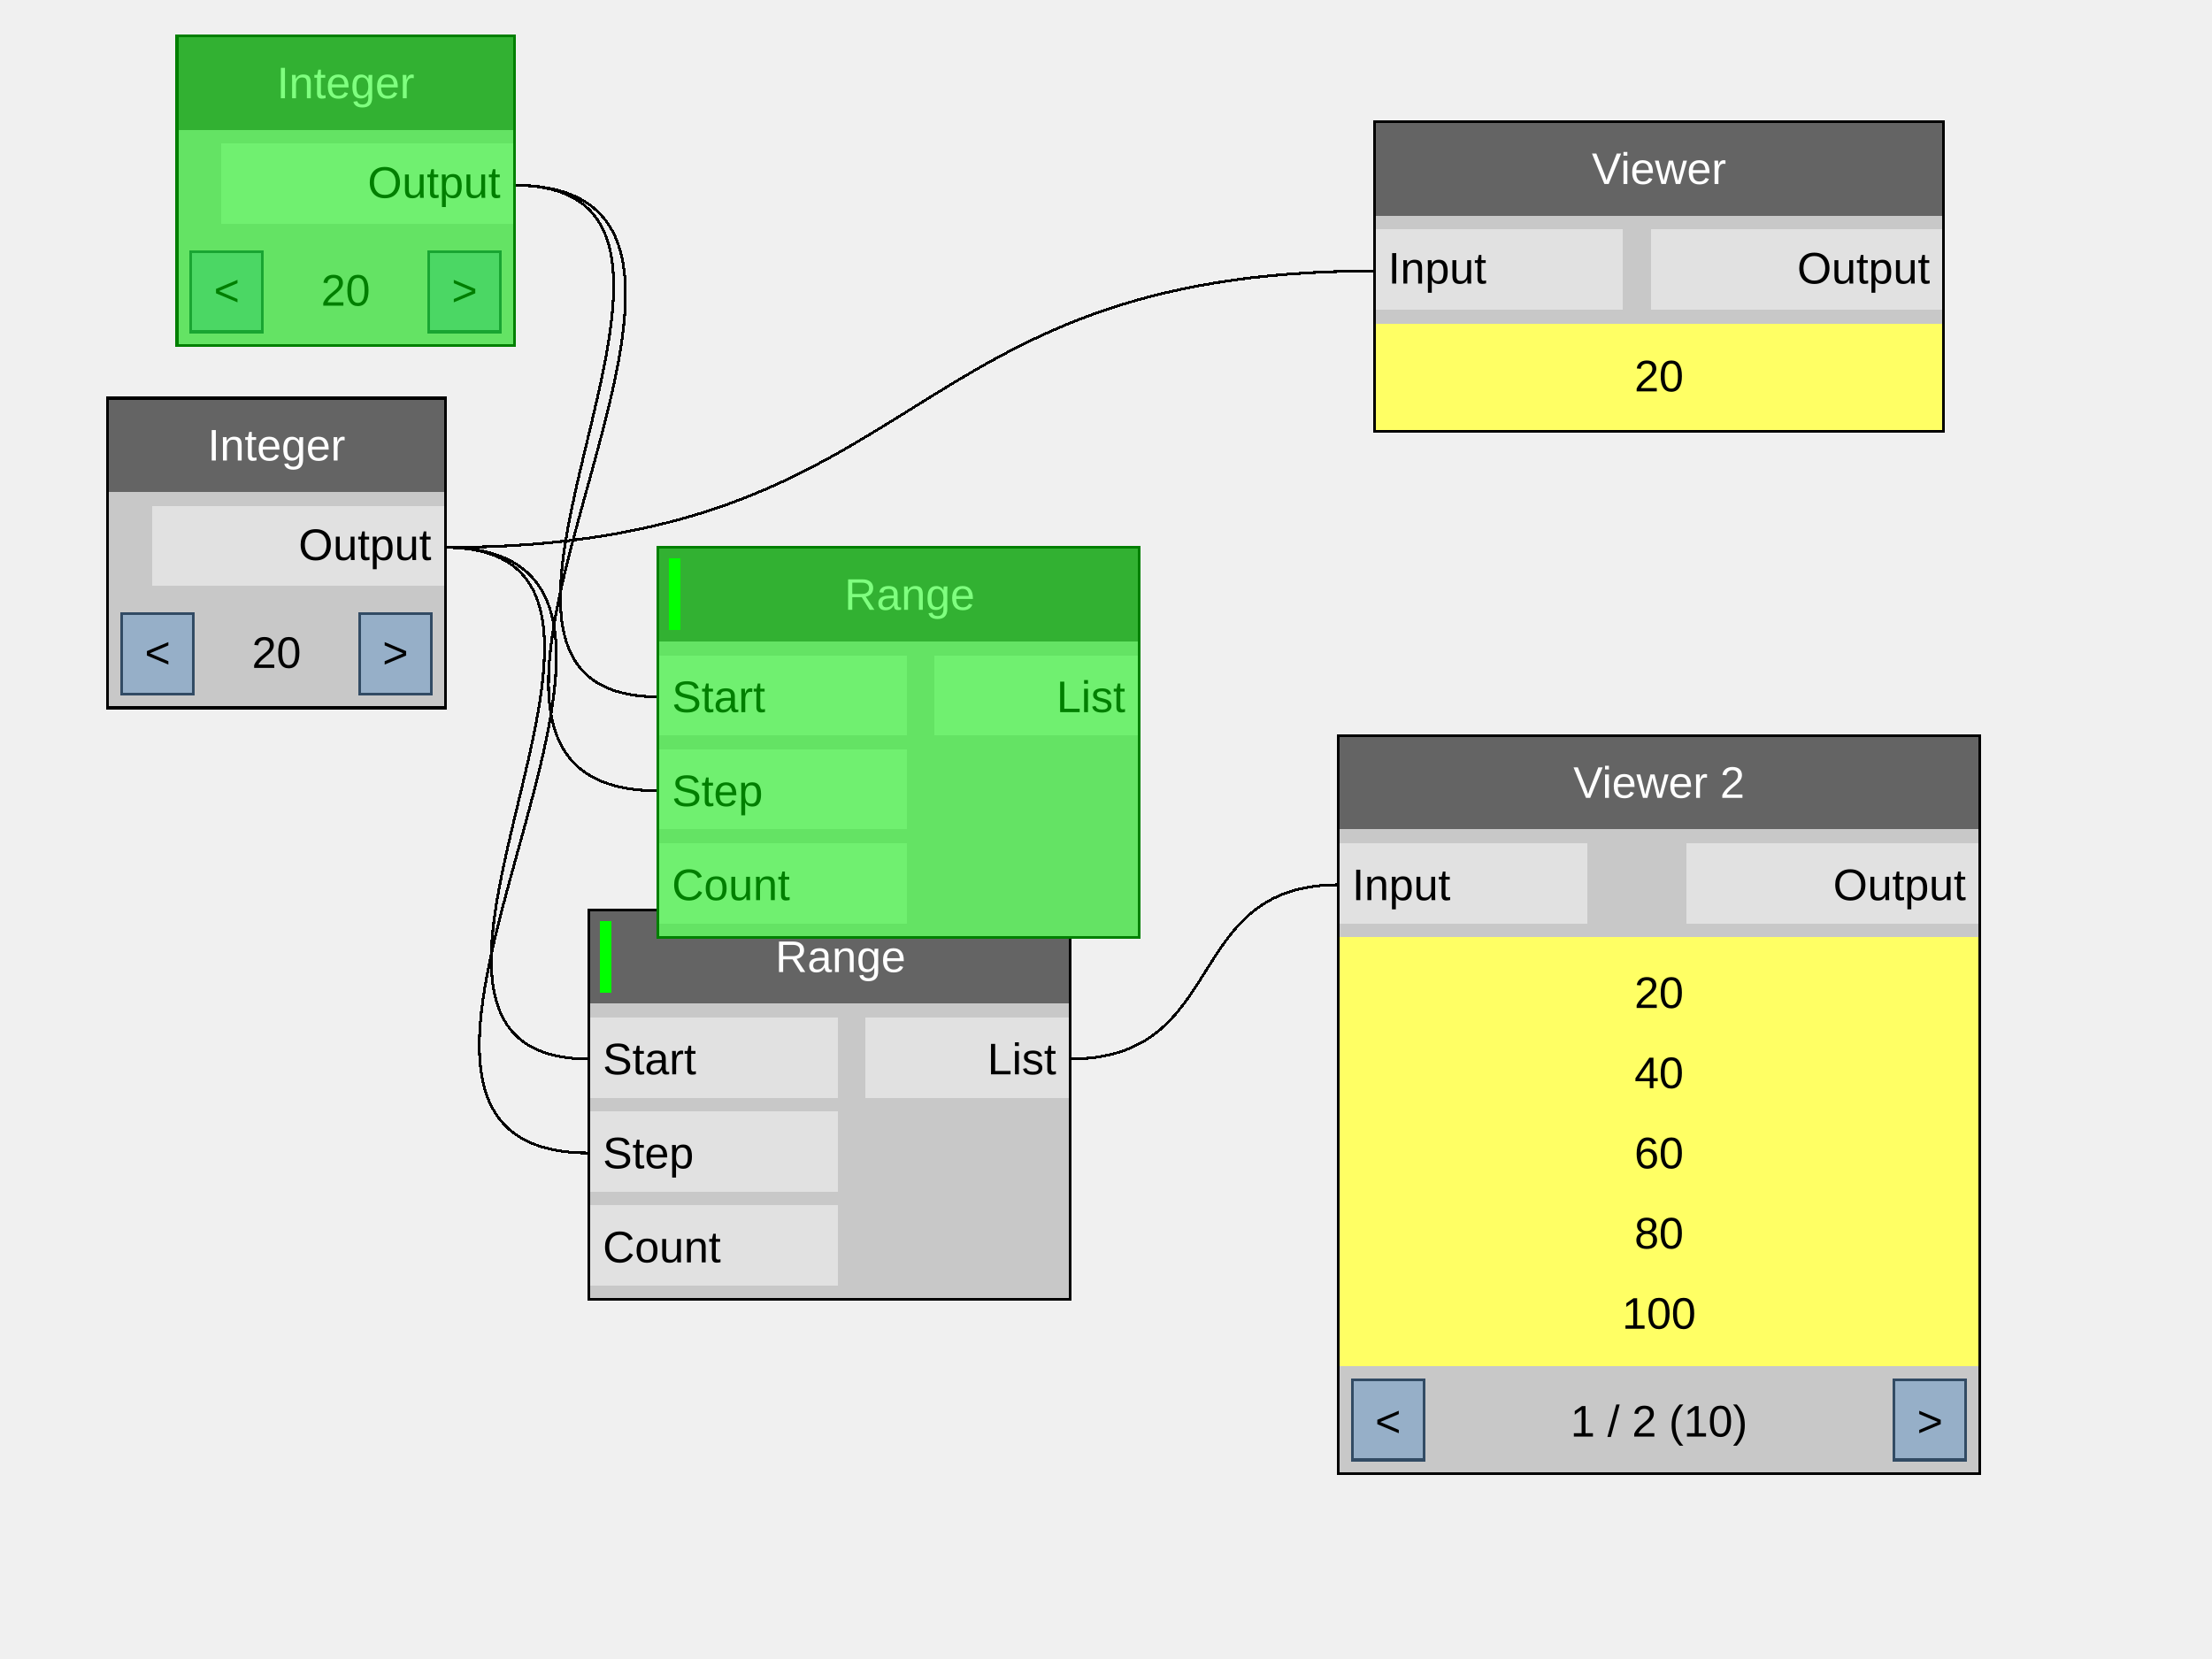
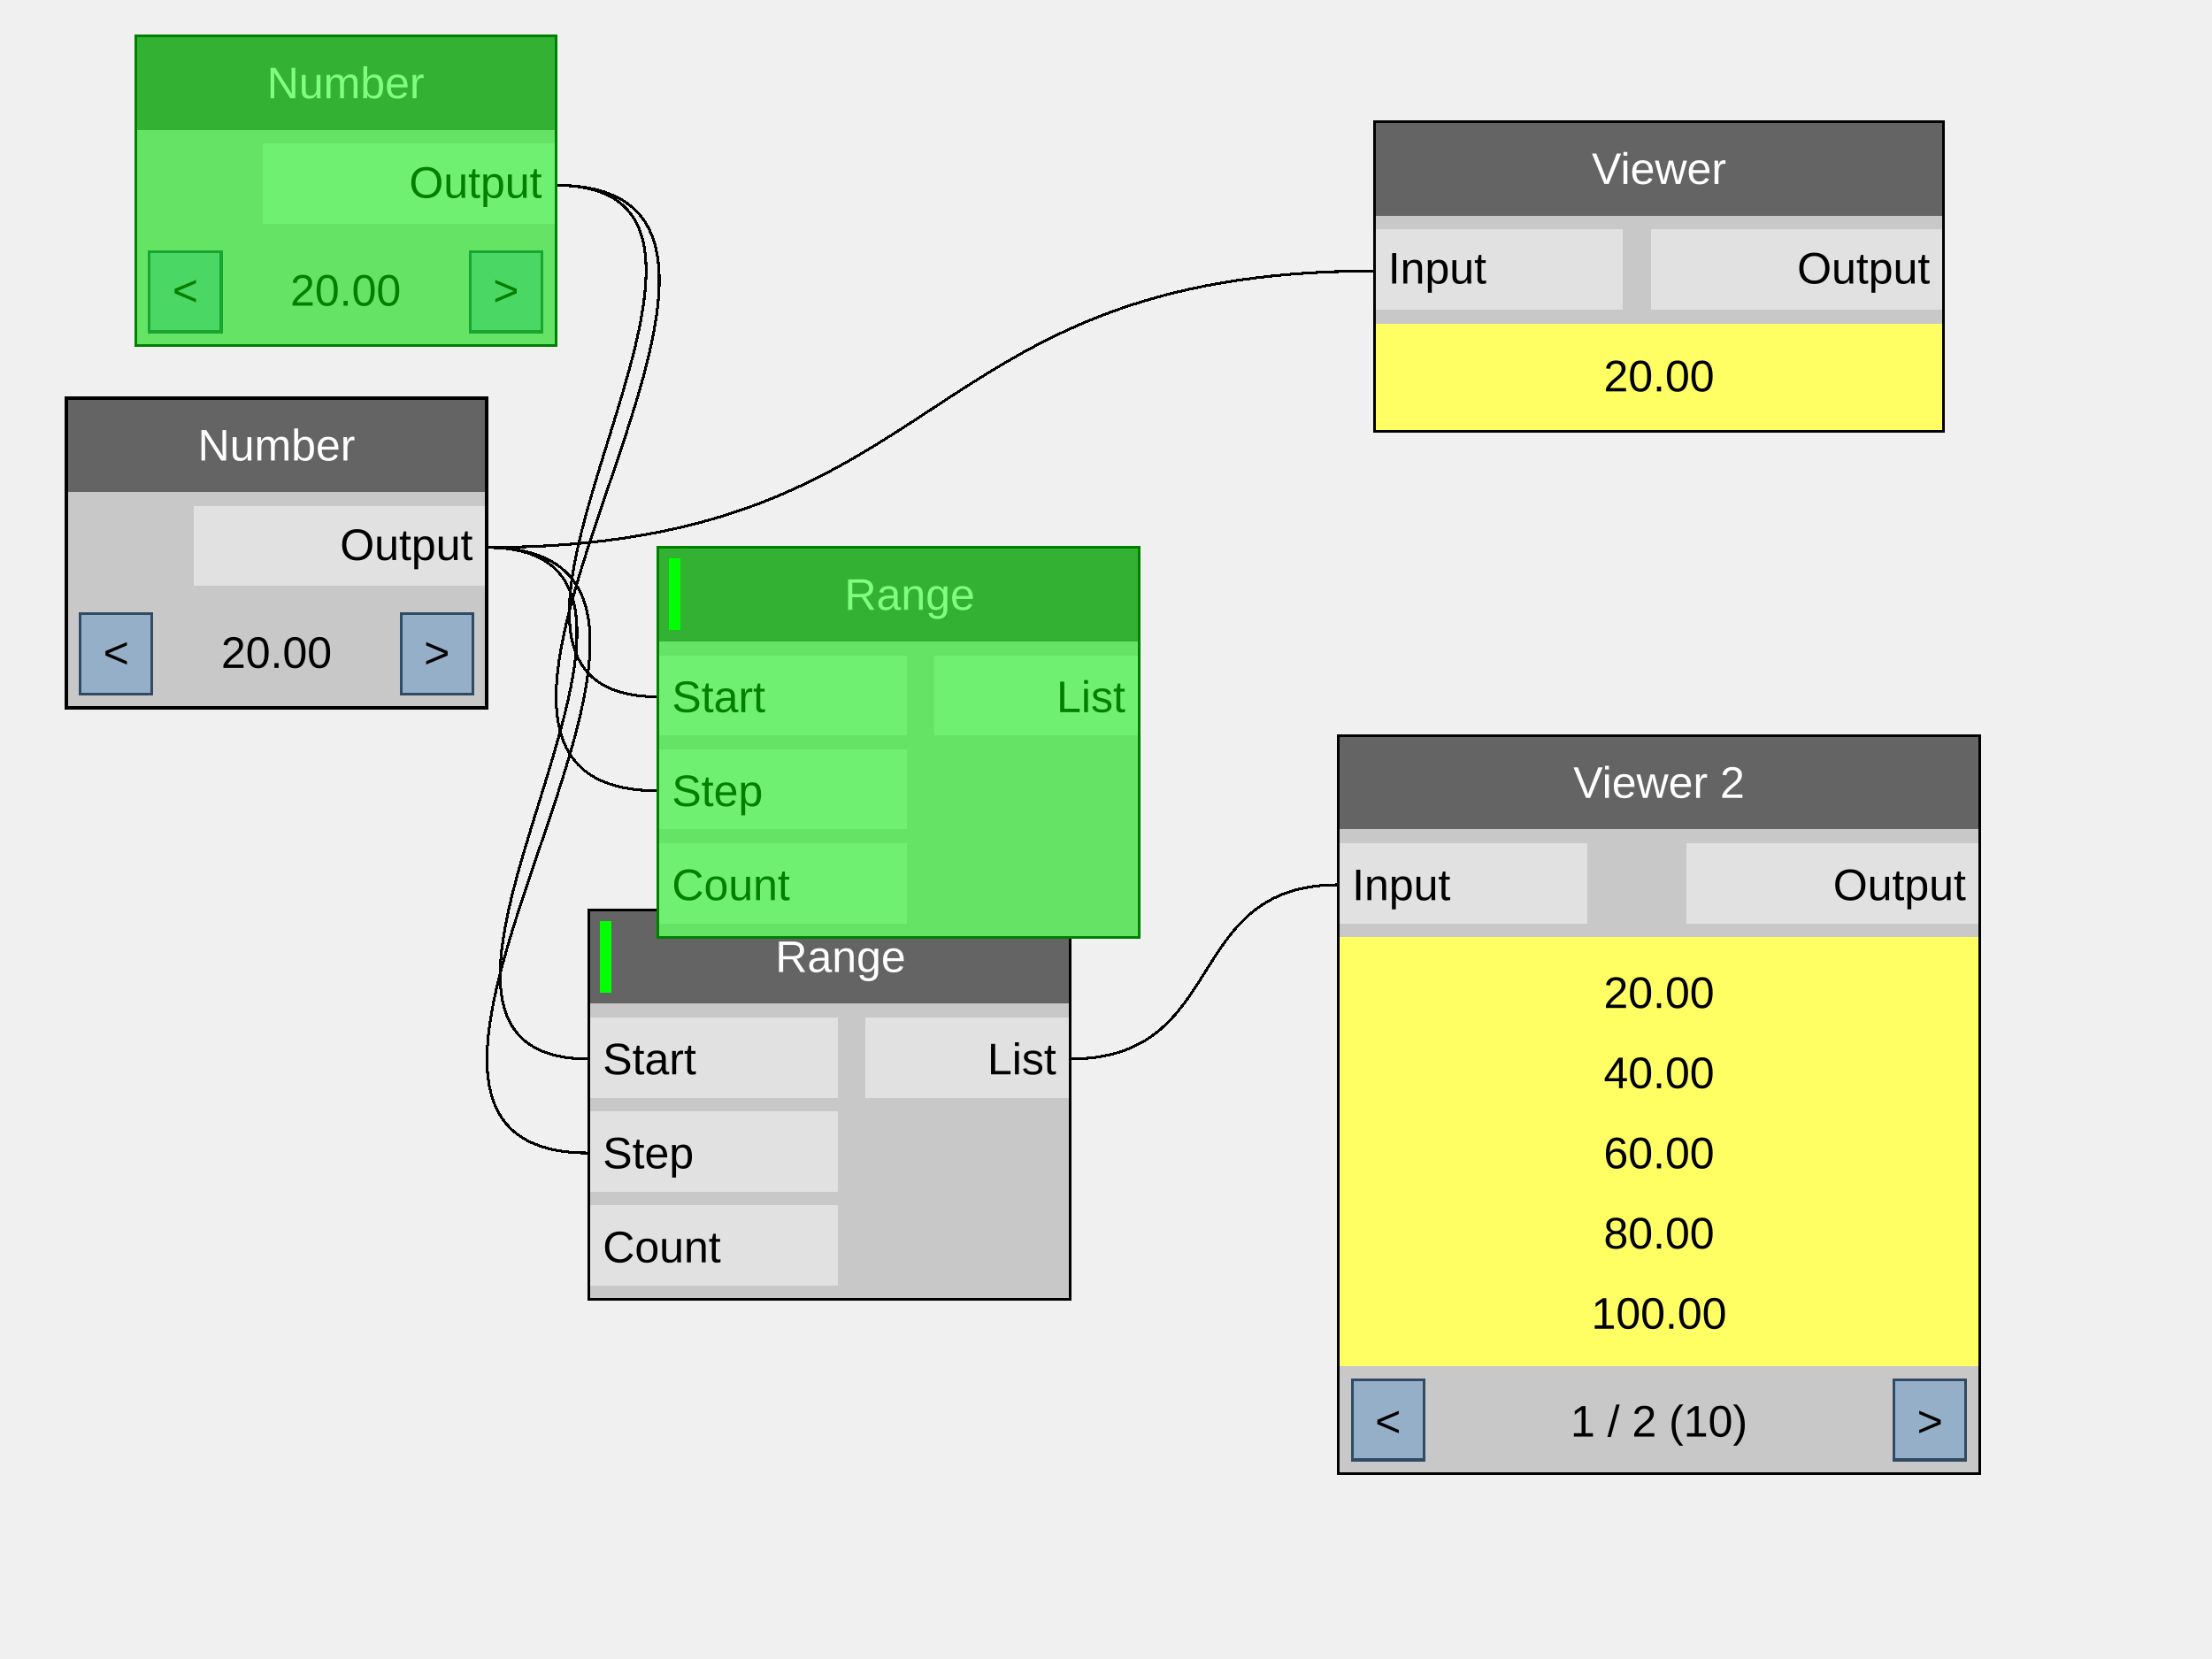
<svg xmlns="http://www.w3.org/2000/svg" version="1.1" width="800" height="600" shape-rendering="crispEdges">
  <rect x="0" y="0" width="800" height="600" style="fill:rgb(240,240,240);" />
-   <path d="M161,198 C258,198 117,383 213,383" style="fill:none;stroke-width:1px;stroke:rgb(0,0,0);" />
-   <path d="M161,198 C274,198 101,417 213,417" style="fill:none;stroke-width:1px;stroke:rgb(0,0,0);" />
-   <path d="M161,198 C337,198 322,98 497,98" style="fill:none;stroke-width:1px;stroke:rgb(0,0,0);" />
+   <path d="M176,198 C271,198 119,383 213,383" style="fill:none;stroke-width:1px;stroke:rgb(0,0,0);" />
+   <path d="M176,198 C288,198 102,417 213,417" style="fill:none;stroke-width:1px;stroke:rgb(0,0,0);" />
+   <path d="M176,198 C345,198 329,98 497,98" style="fill:none;stroke-width:1px;stroke:rgb(0,0,0);" />
  <path d="M387,383 C445,383 427,320 484,320" style="fill:none;stroke-width:1px;stroke:rgb(0,0,0);" />
-   <path d="M186,67 C283,67 142,252 238,252" style="fill:none;stroke-width:1px;stroke:rgb(0,0,0);" />
-   <path d="M186,67 C299,67 126,286 238,286" style="fill:none;stroke-width:1px;stroke:rgb(0,0,0);" />
-   <rect x="39" y="144" width="122" height="34" style="fill:rgb(100,100,100);" />
-   <text x="100" y="161" dominant-baseline="central" text-anchor="middle" style="fill:rgb(255,255,255);font-family:Arial;font-size:16px;">Integer</text>
-   <rect x="39" y="178" width="122" height="39" style="fill:rgb(200,200,200);" />
-   <rect x="55" y="183" width="106" height="29" style="fill:rgb(225,225,225);" />
-   <text x="156" y="197" dominant-baseline="central" text-anchor="end" style="fill:rgb(0,0,0);font-family:Arial;font-size:16px;">Output</text>
-   <rect x="39" y="217" width="122" height="39" style="fill:rgb(200,200,200);" />
-   <text x="100" y="236" dominant-baseline="central" text-anchor="middle" style="fill:rgb(0,0,0);font-family:Arial;font-size:16px;">20</text>
-   <rect x="44" y="222" width="26" height="29" style="fill:rgb(150,175,200);" />
-   <text x="57" y="236" dominant-baseline="central" text-anchor="middle" style="fill:rgb(0,0,0);font-family:Arial;font-size:16px;">&lt;</text>
-   <rect x="44" y="222" width="26" height="29" style="fill:none;stroke-width:1px;stroke:rgb(50,75,100);" />
-   <rect x="130" y="222" width="26" height="29" style="fill:rgb(150,175,200);" />
-   <text x="143" y="236" dominant-baseline="central" text-anchor="middle" style="fill:rgb(0,0,0);font-family:Arial;font-size:16px;">&gt;</text>
-   <rect x="130" y="222" width="26" height="29" style="fill:none;stroke-width:1px;stroke:rgb(50,75,100);" />
-   <rect x="39" y="144" width="122" height="112" style="fill:none;stroke-width:1px;stroke:rgb(0,0,0);" />
+   <path d="M201,67 C296,67 144,252 238,252" style="fill:none;stroke-width:1px;stroke:rgb(0,0,0);" />
+   <path d="M201,67 C313,67 127,286 238,286" style="fill:none;stroke-width:1px;stroke:rgb(0,0,0);" />
+   <rect x="24" y="144" width="152" height="34" style="fill:rgb(100,100,100);" />
+   <text x="100" y="161" dominant-baseline="central" text-anchor="middle" style="fill:rgb(255,255,255);font-family:Arial;font-size:16px;">Number</text>
+   <rect x="24" y="178" width="152" height="39" style="fill:rgb(200,200,200);" />
+   <rect x="70" y="183" width="106" height="29" style="fill:rgb(225,225,225);" />
+   <text x="171" y="197" dominant-baseline="central" text-anchor="end" style="fill:rgb(0,0,0);font-family:Arial;font-size:16px;">Output</text>
+   <rect x="24" y="217" width="152" height="39" style="fill:rgb(200,200,200);" />
+   <text x="100" y="236" dominant-baseline="central" text-anchor="middle" style="fill:rgb(0,0,0);font-family:Arial;font-size:16px;">20.00</text>
+   <rect x="29" y="222" width="26" height="29" style="fill:rgb(150,175,200);" />
+   <text x="42" y="236" dominant-baseline="central" text-anchor="middle" style="fill:rgb(0,0,0);font-family:Arial;font-size:16px;">&lt;</text>
+   <rect x="29" y="222" width="26" height="29" style="fill:none;stroke-width:1px;stroke:rgb(50,75,100);" />
+   <rect x="145" y="222" width="26" height="29" style="fill:rgb(150,175,200);" />
+   <text x="158" y="236" dominant-baseline="central" text-anchor="middle" style="fill:rgb(0,0,0);font-family:Arial;font-size:16px;">&gt;</text>
+   <rect x="145" y="222" width="26" height="29" style="fill:none;stroke-width:1px;stroke:rgb(50,75,100);" />
+   <rect x="24" y="144" width="152" height="112" style="fill:none;stroke-width:1px;stroke:rgb(0,0,0);" />
  <rect x="213" y="329" width="174" height="34" style="fill:rgb(100,100,100);" />
  <text x="304" y="346" dominant-baseline="central" text-anchor="middle" style="fill:rgb(255,255,255);font-family:Arial;font-size:16px;">Range</text>
  <rect x="217" y="333" width="4" height="26" style="fill:rgb(0,255,0);" />
  <rect x="213" y="363" width="174" height="107" style="fill:rgb(200,200,200);" />
  <rect x="213" y="368" width="90" height="29" style="fill:rgb(225,225,225);" />
  <text x="218" y="383" dominant-baseline="central" text-anchor="start" style="fill:rgb(0,0,0);font-family:Arial;font-size:16px;">Start</text>
  <rect x="213" y="402" width="90" height="29" style="fill:rgb(225,225,225);" />
  <text x="218" y="417" dominant-baseline="central" text-anchor="start" style="fill:rgb(0,0,0);font-family:Arial;font-size:16px;">Step</text>
  <rect x="213" y="436" width="90" height="29" style="fill:rgb(225,225,225);" />
  <text x="218" y="451" dominant-baseline="central" text-anchor="start" style="fill:rgb(0,0,0);font-family:Arial;font-size:16px;">Count</text>
  <rect x="313" y="368" width="74" height="29" style="fill:rgb(225,225,225);" />
  <text x="382" y="383" dominant-baseline="central" text-anchor="end" style="fill:rgb(0,0,0);font-family:Arial;font-size:16px;">List</text>
  <rect x="213" y="329" width="174" height="141" style="fill:none;stroke-width:1px;stroke:rgb(0,0,0);" />
  <rect x="497" y="44" width="206" height="34" style="fill:rgb(100,100,100);" />
  <text x="600" y="61" dominant-baseline="central" text-anchor="middle" style="fill:rgb(255,255,255);font-family:Arial;font-size:16px;">Viewer</text>
  <rect x="497" y="78" width="206" height="39" style="fill:rgb(200,200,200);" />
  <rect x="497" y="83" width="90" height="29" style="fill:rgb(225,225,225);" />
  <text x="502" y="97" dominant-baseline="central" text-anchor="start" style="fill:rgb(0,0,0);font-family:Arial;font-size:16px;">Input</text>
  <rect x="597" y="83" width="106" height="29" style="fill:rgb(225,225,225);" />
  <text x="698" y="97" dominant-baseline="central" text-anchor="end" style="fill:rgb(0,0,0);font-family:Arial;font-size:16px;">Output</text>
  <rect x="497" y="117" width="206" height="39" style="fill:rgb(255,255,100);" />
-   <text x="600" y="136" dominant-baseline="central" text-anchor="middle" style="fill:rgb(0,0,0);font-family:Arial;font-size:16px;">20</text>
+   <text x="600" y="136" dominant-baseline="central" text-anchor="middle" style="fill:rgb(0,0,0);font-family:Arial;font-size:16px;">20.00</text>
  <rect x="497" y="44" width="206" height="112" style="fill:none;stroke-width:1px;stroke:rgb(0,0,0);" />
  <rect x="484" y="266" width="232" height="34" style="fill:rgb(100,100,100);" />
  <text x="600" y="283" dominant-baseline="central" text-anchor="middle" style="fill:rgb(255,255,255);font-family:Arial;font-size:16px;">Viewer 2</text>
  <rect x="484" y="300" width="232" height="39" style="fill:rgb(200,200,200);" />
  <rect x="484" y="305" width="90" height="29" style="fill:rgb(225,225,225);" />
  <text x="489" y="320" dominant-baseline="central" text-anchor="start" style="fill:rgb(0,0,0);font-family:Arial;font-size:16px;">Input</text>
  <rect x="610" y="305" width="106" height="29" style="fill:rgb(225,225,225);" />
  <text x="711" y="320" dominant-baseline="central" text-anchor="end" style="fill:rgb(0,0,0);font-family:Arial;font-size:16px;">Output</text>
  <rect x="484" y="339" width="232" height="155" style="fill:rgb(255,255,100);" />
-   <text x="600" y="359" dominant-baseline="central" text-anchor="middle" style="fill:rgb(0,0,0);font-family:Arial;font-size:16px;">20</text>
-   <text x="600" y="388" dominant-baseline="central" text-anchor="middle" style="fill:rgb(0,0,0);font-family:Arial;font-size:16px;">40</text>
-   <text x="600" y="417" dominant-baseline="central" text-anchor="middle" style="fill:rgb(0,0,0);font-family:Arial;font-size:16px;">60</text>
-   <text x="600" y="446" dominant-baseline="central" text-anchor="middle" style="fill:rgb(0,0,0);font-family:Arial;font-size:16px;">80</text>
-   <text x="600" y="475" dominant-baseline="central" text-anchor="middle" style="fill:rgb(0,0,0);font-family:Arial;font-size:16px;">100</text>
+   <text x="600" y="359" dominant-baseline="central" text-anchor="middle" style="fill:rgb(0,0,0);font-family:Arial;font-size:16px;">20.00</text>
+   <text x="600" y="388" dominant-baseline="central" text-anchor="middle" style="fill:rgb(0,0,0);font-family:Arial;font-size:16px;">40.00</text>
+   <text x="600" y="417" dominant-baseline="central" text-anchor="middle" style="fill:rgb(0,0,0);font-family:Arial;font-size:16px;">60.00</text>
+   <text x="600" y="446" dominant-baseline="central" text-anchor="middle" style="fill:rgb(0,0,0);font-family:Arial;font-size:16px;">80.00</text>
+   <text x="600" y="475" dominant-baseline="central" text-anchor="middle" style="fill:rgb(0,0,0);font-family:Arial;font-size:16px;">100.00</text>
  <rect x="484" y="494" width="232" height="39" style="fill:rgb(200,200,200);" />
  <text x="600" y="514" dominant-baseline="central" text-anchor="middle" style="fill:rgb(0,0,0);font-family:Arial;font-size:16px;">1 / 2 (10)</text>
  <rect x="489" y="499" width="26" height="29" style="fill:rgb(150,175,200);" />
  <text x="502" y="514" dominant-baseline="central" text-anchor="middle" style="fill:rgb(0,0,0);font-family:Arial;font-size:16px;">&lt;</text>
  <rect x="489" y="499" width="26" height="29" style="fill:none;stroke-width:1px;stroke:rgb(50,75,100);" />
  <rect x="685" y="499" width="26" height="29" style="fill:rgb(150,175,200);" />
  <text x="698" y="514" dominant-baseline="central" text-anchor="middle" style="fill:rgb(0,0,0);font-family:Arial;font-size:16px;">&gt;</text>
  <rect x="685" y="499" width="26" height="29" style="fill:none;stroke-width:1px;stroke:rgb(50,75,100);" />
  <rect x="484" y="266" width="232" height="267" style="fill:none;stroke-width:1px;stroke:rgb(0,0,0);" />
-   <rect x="64" y="13" width="122" height="34" style="fill:rgb(50,177,50);" />
-   <text x="125" y="30" dominant-baseline="central" text-anchor="middle" style="fill:rgb(127,255,127);font-family:Arial;font-size:16px;">Integer</text>
-   <rect x="64" y="47" width="122" height="39" style="fill:rgb(100,227,100);" />
-   <rect x="80" y="52" width="106" height="29" style="fill:rgb(112,240,112);" />
-   <text x="181" y="66" dominant-baseline="central" text-anchor="end" style="fill:rgb(0,127,0);font-family:Arial;font-size:16px;">Output</text>
-   <rect x="64" y="86" width="122" height="39" style="fill:rgb(100,227,100);" />
-   <text x="125" y="105" dominant-baseline="central" text-anchor="middle" style="fill:rgb(0,127,0);font-family:Arial;font-size:16px;">20</text>
-   <rect x="69" y="91" width="26" height="29" style="fill:rgb(75,215,100);" />
-   <text x="82" y="105" dominant-baseline="central" text-anchor="middle" style="fill:rgb(0,127,0);font-family:Arial;font-size:16px;">&lt;</text>
-   <rect x="69" y="91" width="26" height="29" style="fill:none;stroke-width:1px;stroke:rgb(25,165,50);" />
-   <rect x="155" y="91" width="26" height="29" style="fill:rgb(75,215,100);" />
-   <text x="168" y="105" dominant-baseline="central" text-anchor="middle" style="fill:rgb(0,127,0);font-family:Arial;font-size:16px;">&gt;</text>
-   <rect x="155" y="91" width="26" height="29" style="fill:none;stroke-width:1px;stroke:rgb(25,165,50);" />
-   <rect x="64" y="13" width="122" height="112" style="fill:none;stroke-width:1px;stroke:rgb(0,127,0);" />
+   <rect x="49" y="13" width="152" height="34" style="fill:rgb(50,177,50);" />
+   <text x="125" y="30" dominant-baseline="central" text-anchor="middle" style="fill:rgb(127,255,127);font-family:Arial;font-size:16px;">Number</text>
+   <rect x="49" y="47" width="152" height="39" style="fill:rgb(100,227,100);" />
+   <rect x="95" y="52" width="106" height="29" style="fill:rgb(112,240,112);" />
+   <text x="196" y="66" dominant-baseline="central" text-anchor="end" style="fill:rgb(0,127,0);font-family:Arial;font-size:16px;">Output</text>
+   <rect x="49" y="86" width="152" height="39" style="fill:rgb(100,227,100);" />
+   <text x="125" y="105" dominant-baseline="central" text-anchor="middle" style="fill:rgb(0,127,0);font-family:Arial;font-size:16px;">20.00</text>
+   <rect x="54" y="91" width="26" height="29" style="fill:rgb(75,215,100);" />
+   <text x="67" y="105" dominant-baseline="central" text-anchor="middle" style="fill:rgb(0,127,0);font-family:Arial;font-size:16px;">&lt;</text>
+   <rect x="54" y="91" width="26" height="29" style="fill:none;stroke-width:1px;stroke:rgb(25,165,50);" />
+   <rect x="170" y="91" width="26" height="29" style="fill:rgb(75,215,100);" />
+   <text x="183" y="105" dominant-baseline="central" text-anchor="middle" style="fill:rgb(0,127,0);font-family:Arial;font-size:16px;">&gt;</text>
+   <rect x="170" y="91" width="26" height="29" style="fill:none;stroke-width:1px;stroke:rgb(25,165,50);" />
+   <rect x="49" y="13" width="152" height="112" style="fill:none;stroke-width:1px;stroke:rgb(0,127,0);" />
  <rect x="238" y="198" width="174" height="34" style="fill:rgb(50,177,50);" />
  <text x="329" y="215" dominant-baseline="central" text-anchor="middle" style="fill:rgb(127,255,127);font-family:Arial;font-size:16px;">Range</text>
  <rect x="242" y="202" width="4" height="26" style="fill:rgb(0,255,0);" />
  <rect x="238" y="232" width="174" height="107" style="fill:rgb(100,227,100);" />
  <rect x="238" y="237" width="90" height="29" style="fill:rgb(112,240,112);" />
  <text x="243" y="252" dominant-baseline="central" text-anchor="start" style="fill:rgb(0,127,0);font-family:Arial;font-size:16px;">Start</text>
  <rect x="238" y="271" width="90" height="29" style="fill:rgb(112,240,112);" />
  <text x="243" y="286" dominant-baseline="central" text-anchor="start" style="fill:rgb(0,127,0);font-family:Arial;font-size:16px;">Step</text>
  <rect x="238" y="305" width="90" height="29" style="fill:rgb(112,240,112);" />
  <text x="243" y="320" dominant-baseline="central" text-anchor="start" style="fill:rgb(0,127,0);font-family:Arial;font-size:16px;">Count</text>
  <rect x="338" y="237" width="74" height="29" style="fill:rgb(112,240,112);" />
  <text x="407" y="252" dominant-baseline="central" text-anchor="end" style="fill:rgb(0,127,0);font-family:Arial;font-size:16px;">List</text>
  <rect x="238" y="198" width="174" height="141" style="fill:none;stroke-width:1px;stroke:rgb(0,127,0);" />
</svg>
